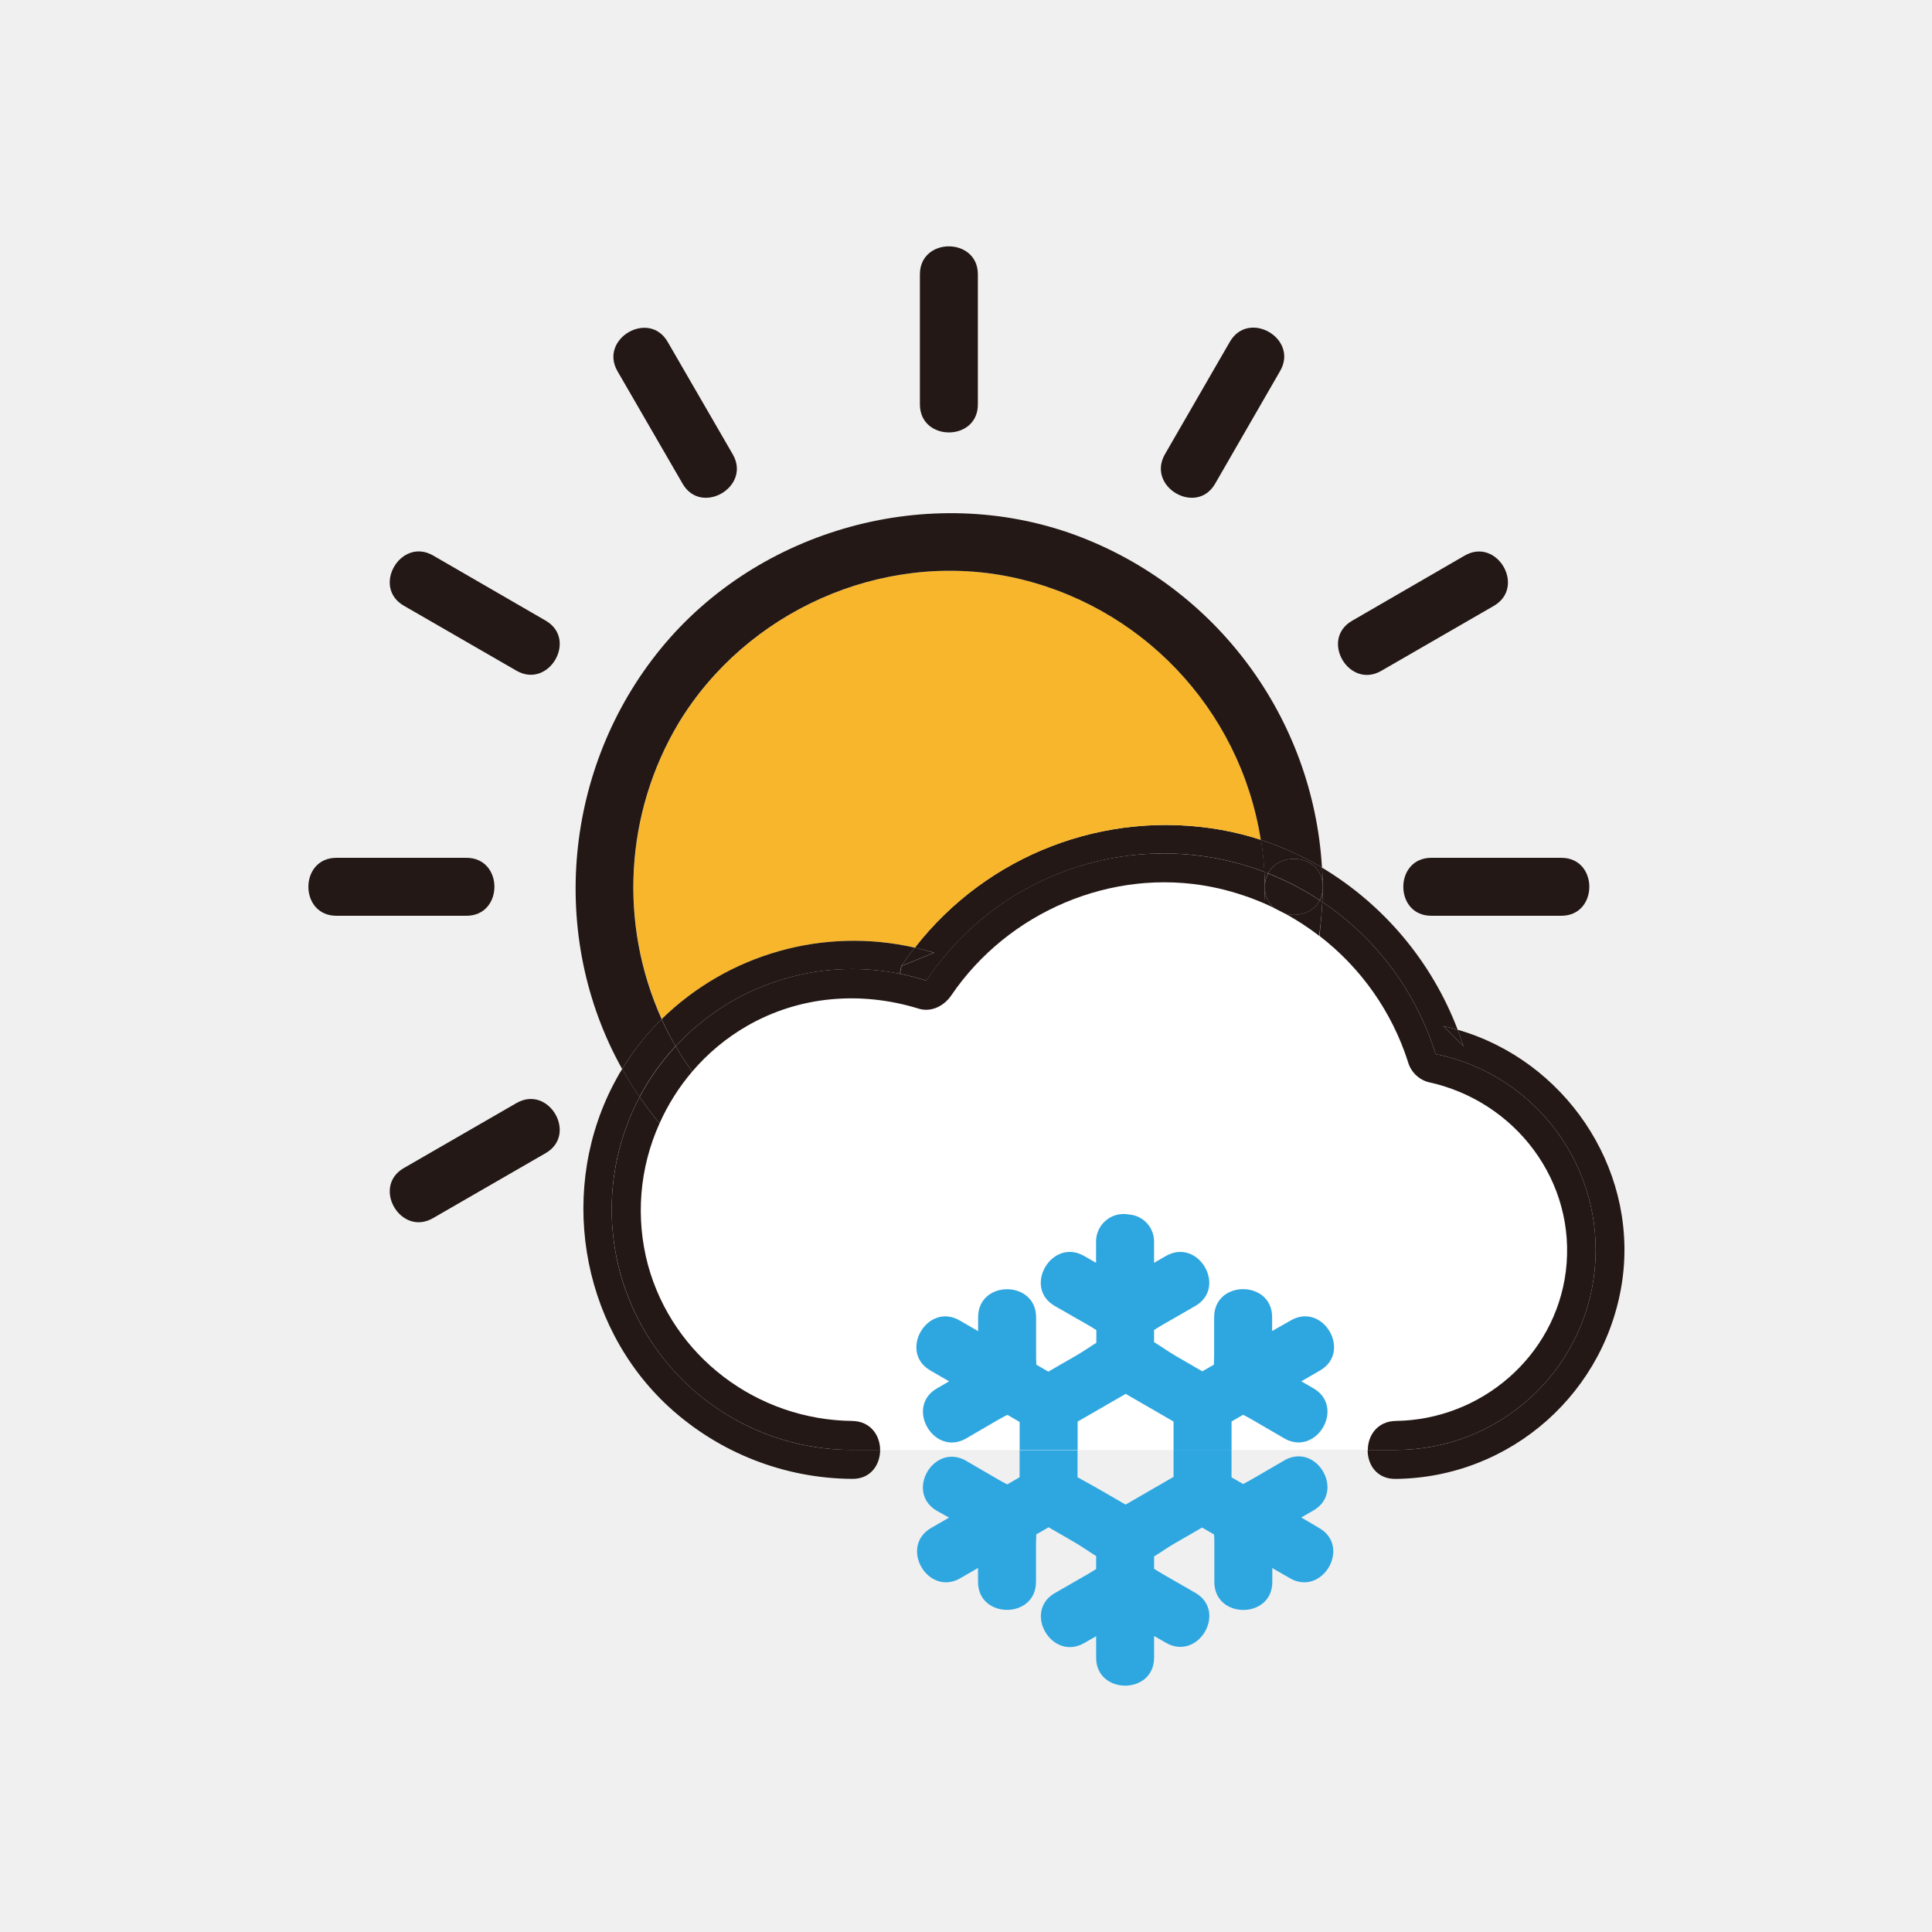
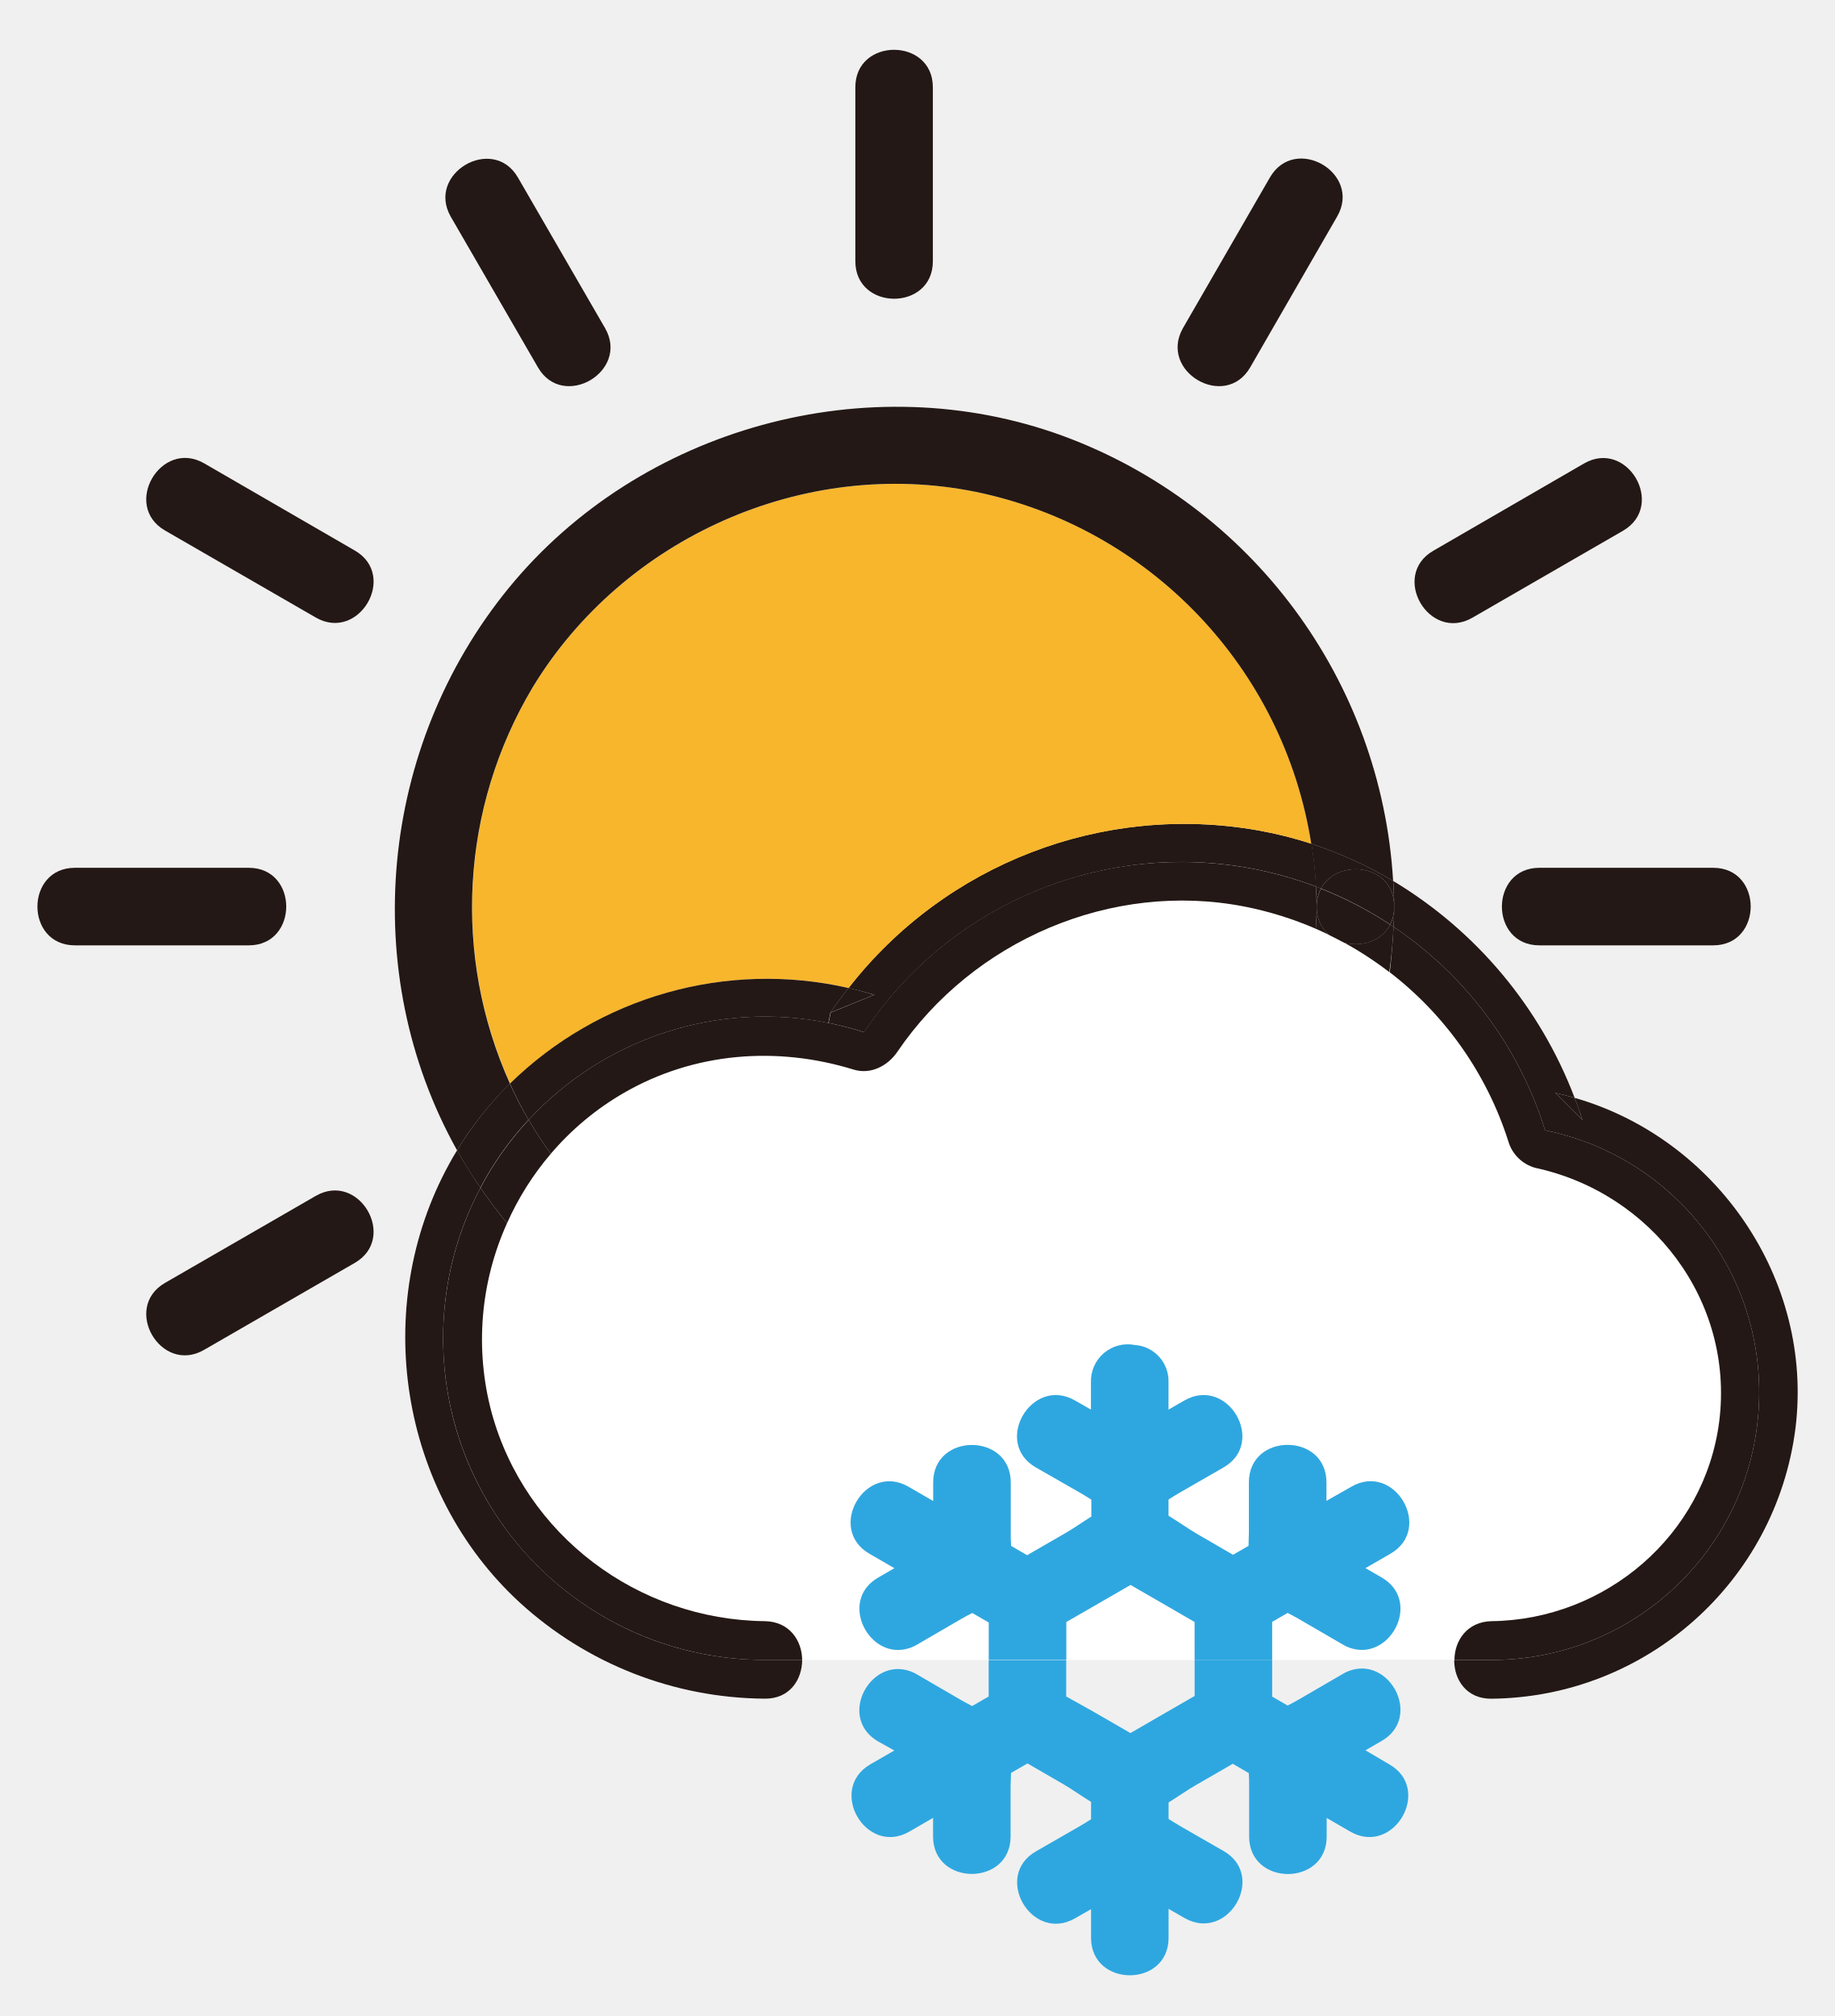
- <svg xmlns="http://www.w3.org/2000/svg" viewBox="0 0 500 500">
-   <defs>
-     <style>.cls-1{fill:#231815;}.cls-2{fill:#fff;}.cls-3{fill:#2ea7e0;}.cls-4{fill:#f8b62d;}</style>
+ <svg xmlns="http://www.w3.org/2000/svg" viewBox="0 0 355 390" version="1.1" id="svg34" width="355" height="390">
+   <defs id="defs1">
+     <style id="style1">.cls-1{fill:#231815;}.cls-2{fill:#fff;}.cls-3{fill:#2ea7e0;}.cls-4{fill:#f8b62d;}</style>
  </defs>
-   <g data-name="图层 1" id="图层_1">
-     <path class="cls-1" d="M253.07,104.67V71c0-9.65-15-9.67-15,0v33.65C238.07,114.32,253.07,114.34,253.07,104.67ZM245.57,71v0Z" />
-     <path class="cls-1" d="M176.66,125.19c4.83,8.36,17.79.81,13-7.57L172.79,88.47c-4.83-8.36-17.79-.81-13,7.57Zm6.48-3.79L166.31,92.25Z" />
-     <path class="cls-1" d="M87.06,237h33.65c9.65,0,9.67-15,0-15H87.06C77.4,222,77.39,237,87.06,237Zm33.65-7.5h0Z" />
-     <path class="cls-1" d="M314.47,125.19,331.3,96c4.84-8.37-8.12-15.94-13-7.57l-16.83,29.15C296.68,126,309.64,133.55,314.47,125.19Zm10.35-32.93L308,121.4Z" />
-     <path class="cls-2" d="M336.08,375.24H318.72V367.9l3-1.73c.77.4,1.51.79,2.18,1.18l8.45,4.91a7.42,7.42,0,0,0,3.73,1.07Z" />
-     <path class="cls-2" d="M250.05,372.26l8.44-4.91c.66-.38,1.41-.77,2.19-1.18l3.19,1.85v7.22H246.31v-1.91A7.38,7.38,0,0,0,250.05,372.26Z" />
-     <path class="cls-2" d="M303.72,373.7v1.54H278.87V367.9l4.83-2.78,2.58-1.49,4.92-2.84.1-.06,4.92,2.84L298.7,365q2.5,1.45,5,2.9Z" />
-     <path class="cls-2" d="M369.54,280c22.53,4.89,38.5,25.75,35.61,49-2.75,22.09-22,38.41-44,38.7-4.78.07-7.2,3.78-7.24,7.5H336.08v-1.91c6.57,0,10.91-9.92,3.84-14l-3.15-1.82,4.85-2.8c8.35-4.82.81-17.79-7.57-12.95l-4.78,2.75c0-1.19,0-2.39,0-3.59,0-9.65-15-9.67-15,0l0,9.77c0,.76,0,1.62-.07,2.52l-3,1.73-7-4.06c-1.58-.91-3.49-2.28-5.49-3.5v-3.13c.76-.48,1.49-.95,2.18-1.34l8.47-4.87c8.37-4.8.83-17.76-7.57-12.95l-3.08,1.77v-5.32a7,7,0,0,0-6.54-7.19,7.12,7.12,0,0,0-8.46,7.19v5.32l-3.09-1.77c-8.39-4.81-15.95,8.15-7.57,12.95l8.47,4.87c.69.39,1.42.86,2.19,1.34v3.28c-1.78,1.11-3.46,2.29-4.87,3.11L271.27,355l-3.1-1.8c0-.87-.07-1.73-.07-2.51l0-9.77c0-9.65-15-9.67-15,0,0,1.2,0,2.4,0,3.6l-4.77-2.76c-8.38-4.84-15.94,8.12-7.57,12.95l4.84,2.8-3.15,1.82c-7.06,4.11-2.74,14,3.84,14v1.91H227.78c0-3.72-2.44-7.44-7.24-7.5-24.5-.27-46.36-16.59-52.84-40.4a54.63,54.63,0,0,1,3-36.6,55.42,55.42,0,0,1,8.47-13.43,54.08,54.08,0,0,1,14.15-11.78c13.58-7.83,29.54-9.09,44.43-4.5,3.34,1,6.63-.73,8.47-3.44,14.64-21.54,41.42-33.14,67.15-28.1a67.43,67.43,0,0,1,13.82,4.3c.87.38,1.73.78,2.57,1.19s1.94,1,2.89,1.48a67.93,67.93,0,0,1,8.76,5.72,66.91,66.91,0,0,1,22.91,32.59A7.52,7.52,0,0,0,369.54,280Z" />
-     <path class="cls-1" d="M404.07,222c9.67,0,9.65,15,0,15H370.42c-9.67,0-9.65-15,0-15Z" />
-     <path class="cls-1" d="M342.21,233.41a73.85,73.85,0,0,1,29.32,39.37,51.75,51.75,0,0,1-10.34,102.46H354c0-3.72,2.46-7.43,7.24-7.5,22-.29,41.21-16.61,44-38.7,2.89-23.28-13.08-44.14-35.61-49a7.52,7.52,0,0,1-5.24-5.24,66.91,66.91,0,0,0-22.91-32.59C341.8,239.29,342.07,236.36,342.21,233.41Z" />
-     <path class="cls-1" d="M379.05,143.79c8.38-4.84,15.93,8.13,7.57,13l-29.14,16.82c-8.39,4.84-15.93-8.12-7.57-12.95Z" />
-     <path class="cls-1" d="M378.76,270.79l-5.24-5.24c1.27.27,2.5.6,3.73.95C377.79,267.92,378.3,269.34,378.76,270.79Z" />
-     <path class="cls-1" d="M342.32,230.1c0-.19,0-.38,0-.58s0-.34,0-.51c0-1.49-.09-3-.17-4.46a83.66,83.66,0,0,1,35.1,41.95c-1.23-.35-2.46-.68-3.73-.95l5.24,5.24c-.46-1.45-1-2.87-1.51-4.29,27.43,7.88,46.27,35.15,42.73,63.9a59.89,59.89,0,0,1-58.79,52.34c-4.88.07-7.29-3.71-7.24-7.5h7.24a51.75,51.75,0,0,0,10.34-102.46,73.85,73.85,0,0,0-29.32-39.37C342.27,232.31,342.31,231.21,342.32,230.1Z" />
-     <path class="cls-1" d="M341.56,233a7.32,7.32,0,0,0,.76-2.88c0,1.11-.05,2.21-.11,3.31Z" />
-     <path class="cls-3" d="M334.05,341.73c8.38-4.84,15.92,8.13,7.57,12.95l-4.85,2.8,3.15,1.82c7.07,4.11,2.73,14-3.84,14a7.42,7.42,0,0,1-3.73-1.07l-8.45-4.91c-.67-.39-1.41-.78-2.18-1.18l-3,1.73v7.34h-15V367.9q-2.52-1.44-5-2.9l-2.48-1.43-4.92-2.84-.1.06-4.92,2.84-2.58,1.49-4.83,2.78v7.34h-15V368l-3.19-1.85c-.78.41-1.53.8-2.19,1.18l-8.44,4.91a7.38,7.38,0,0,1-3.74,1.07c-6.58,0-10.9-9.92-3.84-14l3.15-1.82-4.84-2.8c-8.37-4.83-.81-17.79,7.57-12.95l4.77,2.76c0-1.2,0-2.4,0-3.6,0-9.67,15-9.65,15,0l0,9.77c0,.78,0,1.64.07,2.51l3.1,1.8,7.56-4.36c1.41-.82,3.09-2,4.87-3.11v-3.28c-.77-.48-1.5-.95-2.19-1.34L273,338c-8.38-4.8-.82-17.76,7.57-12.95l3.09,1.77v-5.32a7.12,7.12,0,0,1,8.46-7.19,7,7,0,0,1,6.54,7.19v5.32l3.08-1.77c8.4-4.81,15.94,8.15,7.57,12.95l-8.47,4.87c-.69.39-1.42.86-2.18,1.34v3.13c2,1.22,3.91,2.59,5.49,3.5l7,4.06,3-1.73c0-.9.07-1.76.07-2.52l0-9.77c0-9.67,15-9.65,15,0,0,1.2,0,2.4,0,3.59Z" />
-     <path class="cls-3" d="M341.42,395.46c8.37,4.83.8,17.79-7.57,13l-4.58-2.65c0,1.2,0,2.4,0,3.6,0,9.67-15,9.65-15,0l0-9.77c0-.78,0-1.64-.07-2.51l-3.1-1.8-7.36,4.25c-1.47.85-3.22,2.09-5.06,3.23V406c.76.48,1.5.95,2.18,1.34l8.47,4.87c8.38,4.8.82,17.76-7.57,12.95l-3.08-1.77V429c0,9.67-15,9.65-15,0v-5.55l-3.09,1.77c-8.39,4.81-15.94-8.15-7.57-12.95l8.47-4.87c.69-.39,1.42-.86,2.19-1.34v-3.36c-1.94-1.2-3.77-2.5-5.3-3.39l-7-4.05-3.19,1.84c0,.9-.08,1.75-.08,2.52l0,9.77c0,9.67-15,9.65-15,0,0-1.2,0-2.4,0-3.6l-4.57,2.65c-8.39,4.84-15.93-8.13-7.58-13l4.65-2.68L242.47,391c-7.07-4.11-2.73-14,3.84-14a7.45,7.45,0,0,1,3.74,1.07l8.44,4.91c.67.39,1.42.78,2.18,1.18l3.2-1.85v-7h15v7L283.7,385l2.68,1.54,4.82,2.79.1.06,4.82-2.79,2.58-1.49,4.92-2.84.1-.06v-7h15v7.12l3,1.73c.78-.41,1.53-.8,2.18-1.18l8.45-4.91a7.35,7.35,0,0,1,3.74-1.07c6.57,0,10.89,9.92,3.83,14l-3.15,1.82Z" />
-     <path class="cls-1" d="M341.56,233c-1.63,3.23-5.6,4.39-8.93,3.48-1-.52-1.91-1-2.89-1.48a7,7,0,0,1-2.41-5.46,7.48,7.48,0,0,1,.84-3.5A73.57,73.57,0,0,1,341.56,233Z" />
-     <path class="cls-1" d="M328.17,226c3.1-5.84,13.76-4.84,14.15,3,0,.17,0,.34,0,.51s0,.39,0,.58a7.32,7.32,0,0,1-.76,2.88A73.57,73.57,0,0,0,328.17,226Z" />
-     <path class="cls-1" d="M332.63,236.46c3.33.91,7.3-.25,8.93-3.48l.65.43c-.14,2.95-.41,5.88-.82,8.77A67.93,67.93,0,0,0,332.63,236.46Z" />
-     <path class="cls-1" d="M327.2,225.64a81.11,81.11,0,0,0-.89-8.29,78.41,78.41,0,0,1,15.84,7.2c.08,1.48.15,3,.17,4.46-.39-7.83-11.05-8.83-14.15-3Z" />
-     <path class="cls-1" d="M328.17,226a7.48,7.48,0,0,0-.84,3.5c0-1.3-.06-2.59-.13-3.88Z" />
-     <path class="cls-1" d="M327.33,229.52a7,7,0,0,0,2.41,5.46c-.84-.41-1.7-.81-2.57-1.19C327.26,232.38,327.32,231,327.33,229.52Z" />
-     <path class="cls-1" d="M301.11,220.88a73.53,73.53,0,0,1,26.09,4.76c.07,1.29.12,2.58.13,3.88s-.07,2.86-.16,4.27a67.43,67.43,0,0,0-13.82-4.3c-25.73-5-52.51,6.56-67.15,28.1-1.84,2.71-5.13,4.47-8.47,3.44-14.89-4.59-30.85-3.33-44.43,4.5a54.08,54.08,0,0,0-14.15,11.78,74.24,74.24,0,0,1-4.29-6.54,62.19,62.19,0,0,1,58-18.76,62.94,62.94,0,0,1,6.87,1.79A73.63,73.63,0,0,1,301.11,220.88Z" />
-     <path class="cls-1" d="M236.74,245.25A82.28,82.28,0,0,1,316,214.76a77.68,77.68,0,0,1,10.36,2.59,81.11,81.11,0,0,1,.89,8.29,73.75,73.75,0,0,0-87.48,28.16,62.94,62.94,0,0,0-6.87-1.79l.4-2,8.47-3.45C240.07,246.06,238.41,245.63,236.74,245.25Z" />
-     <path class="cls-4" d="M175.63,187.13c17.54-28.95,52.48-44.6,85.76-37.86a82.65,82.65,0,0,1,64.92,68.08A77.68,77.68,0,0,0,316,214.76a82.28,82.28,0,0,0-79.21,30.49,71.07,71.07,0,0,0-65.5,18.5A83,83,0,0,1,175.63,187.13Z" />
-     <path class="cls-1" d="M241.72,246.57,233.25,250c1.11-1.64,2.28-3.23,3.49-4.77C238.41,245.63,240.07,246.06,241.72,246.57Z" />
-     <path class="cls-1" d="M171.24,263.75a71.07,71.07,0,0,1,65.5-18.5c-1.21,1.54-2.38,3.13-3.49,4.77l-.4,2a62.19,62.19,0,0,0-58,18.76A78.9,78.9,0,0,1,171.24,263.75Z" />
-     <path class="cls-1" d="M158.31,313a62.23,62.23,0,0,0,62.23,62.23h7.24c0,3.78-2.38,7.56-7.24,7.5a70.88,70.88,0,0,1-47.42-18.61c-23.28-21.42-28.82-57.14-13.66-84.79.5-.92,1-1.82,1.57-2.7.53.95,1.08,1.91,1.65,2.85.91,1.51,1.87,3,2.86,4.41A61.89,61.89,0,0,0,158.31,313Z" />
-     <path class="cls-1" d="M174.86,270.77a74.24,74.24,0,0,0,4.29,6.54,55.42,55.42,0,0,0-8.47,13.43c-1.81-2.19-3.52-4.48-5.14-6.84A61.51,61.51,0,0,1,174.86,270.77Z" />
-     <path class="cls-1" d="M171.24,263.75A68.18,68.18,0,0,0,161,276.64c-19.27-34.5-15-78.17,10-108.76,25.37-31.05,69.58-43.24,107.27-29.42a97.94,97.94,0,0,1,63.86,86.09,78.41,78.41,0,0,0-15.84-7.2,82.65,82.65,0,0,0-64.92-68.08c-33.28-6.74-68.22,8.91-85.76,37.86A83,83,0,0,0,171.24,263.75Z" />
-     <path class="cls-1" d="M161,276.64a68.18,68.18,0,0,1,10.21-12.89,78.9,78.9,0,0,0,3.62,7,61.51,61.51,0,0,0-9.32,13.13c-1-1.44-1.95-2.9-2.86-4.41C162.11,278.55,161.56,277.59,161,276.64Z" />
-     <path class="cls-1" d="M227.78,375.24h-7.24a62.23,62.23,0,0,1-55-91.34c1.62,2.36,3.33,4.65,5.14,6.84a54.63,54.63,0,0,0-3,36.6c6.48,23.81,28.34,40.13,52.84,40.4C225.34,367.8,227.75,371.52,227.78,375.24Z" />
-     <path class="cls-1" d="M141.22,160.62c8.37,4.83.8,17.79-7.57,12.95L104.5,156.75c-8.36-4.84-.8-17.79,7.57-13Z" />
-     <path class="cls-1" d="M133.65,285.48c8.38-4.84,15.93,8.12,7.57,12.95l-29.15,16.82c-8.38,4.85-15.92-8.12-7.57-12.95Z" />
+   <g data-name="图层 1" id="图层_1" transform="translate(-72.57073,-54.12054)">
+     <path class="cls-1" d="M 253.07,104.67 V 71 c 0,-9.65 -15,-9.67 -15,0 v 33.65 c 0,9.67 15,9.69 15,0.02 z M 245.57,71 Z" id="path1" />
+     <path class="cls-1" d="m 176.66,125.19 c 4.83,8.36 17.79,0.81 13,-7.57 L 172.79,88.47 c -4.83,-8.36 -17.79,-0.81 -13,7.57 z m 6.48,-3.79 -16.83,-29.15 z" id="path2" />
+     <path class="cls-1" d="m 87.06,237 h 33.65 c 9.65,0 9.67,-15 0,-15 H 87.06 c -9.66,0 -9.67,15 0,15 z m 33.65,-7.5 z" id="path3" />
+     <path class="cls-1" d="M 314.47,125.19 331.3,96 c 4.84,-8.37 -8.12,-15.94 -13,-7.57 l -16.83,29.15 c -4.79,8.42 8.17,15.97 13,7.61 z M 324.82,92.26 308,121.4 Z" id="path4" />
+     <path class="cls-2" d="m 336.08,375.24 h -17.36 v -7.34 l 3,-1.73 c 0.77,0.4 1.51,0.79 2.18,1.18 l 8.45,4.91 a 7.42,7.42 0 0 0 3.73,1.07 z" id="path5" />
+     <path class="cls-2" d="m 250.05,372.26 8.44,-4.91 c 0.66,-0.38 1.41,-0.77 2.19,-1.18 l 3.19,1.85 v 7.22 h -17.56 v -1.91 a 7.38,7.38 0 0 0 3.74,-1.07 z" id="path6" />
+     <path class="cls-2" d="m 303.72,373.7 v 1.54 h -24.85 v -7.34 l 4.83,-2.78 2.58,-1.49 4.92,-2.84 0.1,-0.06 4.92,2.84 2.48,1.43 q 2.5,1.45 5,2.9 z" id="path7" />
+     <path class="cls-2" d="m 369.54,280 c 22.53,4.89 38.5,25.75 35.61,49 -2.75,22.09 -22,38.41 -44,38.7 -4.78,0.07 -7.2,3.78 -7.24,7.5 h -17.83 v -1.91 c 6.57,0 10.91,-9.92 3.84,-14 l -3.15,-1.82 4.85,-2.8 c 8.35,-4.82 0.81,-17.79 -7.57,-12.95 l -4.78,2.75 c 0,-1.19 0,-2.39 0,-3.59 0,-9.65 -15,-9.67 -15,0 v 9.77 c 0,0.76 0,1.62 -0.07,2.52 l -3,1.73 -7,-4.06 c -1.58,-0.91 -3.49,-2.28 -5.49,-3.5 v -3.13 c 0.76,-0.48 1.49,-0.95 2.18,-1.34 l 8.47,-4.87 c 8.37,-4.8 0.83,-17.76 -7.57,-12.95 l -3.08,1.77 v -5.32 a 7,7 0 0 0 -6.54,-7.19 7.12,7.12 0 0 0 -8.46,7.19 v 5.32 l -3.09,-1.77 c -8.39,-4.81 -15.95,8.15 -7.57,12.95 l 8.47,4.87 c 0.69,0.39 1.42,0.86 2.19,1.34 v 3.28 c -1.78,1.11 -3.46,2.29 -4.87,3.11 l -7.57,4.4 -3.1,-1.8 c 0,-0.87 -0.07,-1.73 -0.07,-2.51 v -9.77 c 0,-9.65 -15,-9.67 -15,0 0,1.2 0,2.4 0,3.6 l -4.77,-2.76 c -8.38,-4.84 -15.94,8.12 -7.57,12.95 l 4.84,2.8 -3.15,1.82 c -7.06,4.11 -2.74,14 3.84,14 v 1.91 h -18.51 c 0,-3.72 -2.44,-7.44 -7.24,-7.5 -24.5,-0.27 -46.36,-16.59 -52.84,-40.4 a 54.63,54.63 0 0 1 3,-36.6 55.42,55.42 0 0 1 8.47,-13.43 54.08,54.08 0 0 1 14.15,-11.78 c 13.58,-7.83 29.54,-9.09 44.43,-4.5 3.34,1 6.63,-0.73 8.47,-3.44 14.64,-21.54 41.42,-33.14 67.15,-28.1 a 67.43,67.43 0 0 1 13.82,4.3 c 0.87,0.38 1.73,0.78 2.57,1.19 0.84,0.41 1.94,1 2.89,1.48 a 67.93,67.93 0 0 1 8.76,5.72 66.91,66.91 0 0 1 22.91,32.59 7.52,7.52 0 0 0 5.22,5.23 z" id="path8" />
+     <path class="cls-1" d="m 404.07,222 c 9.67,0 9.65,15 0,15 h -33.65 c -9.67,0 -9.65,-15 0,-15 z" id="path9" />
+     <path class="cls-1" d="m 342.21,233.41 a 73.85,73.85 0 0 1 29.32,39.37 51.75,51.75 0 0 1 -10.34,102.46 H 354 c 0,-3.72 2.46,-7.43 7.24,-7.5 22,-0.29 41.21,-16.61 44,-38.7 2.89,-23.28 -13.08,-44.14 -35.61,-49 a 7.52,7.52 0 0 1 -5.24,-5.24 66.91,66.91 0 0 0 -22.91,-32.59 c 0.32,-2.92 0.59,-5.85 0.73,-8.8 z" id="path10" />
+     <path class="cls-1" d="m 379.05,143.79 c 8.38,-4.84 15.93,8.13 7.57,13 l -29.14,16.82 c -8.39,4.84 -15.93,-8.12 -7.57,-12.95 z" id="path11" />
+     <path class="cls-1" d="m 378.76,270.79 -5.24,-5.24 c 1.27,0.27 2.5,0.6 3.73,0.95 0.54,1.42 1.05,2.84 1.51,4.29 z" id="path12" />
+     <path class="cls-1" d="m 342.32,230.1 c 0,-0.19 0,-0.38 0,-0.58 0,-0.2 0,-0.34 0,-0.51 0,-1.49 -0.09,-3 -0.17,-4.46 a 83.66,83.66 0 0 1 35.1,41.95 c -1.23,-0.35 -2.46,-0.68 -3.73,-0.95 l 5.24,5.24 c -0.46,-1.45 -1,-2.87 -1.51,-4.29 27.43,7.88 46.27,35.15 42.73,63.9 a 59.89,59.89 0 0 1 -58.79,52.34 c -4.88,0.07 -7.29,-3.71 -7.24,-7.5 h 7.24 a 51.75,51.75 0 0 0 10.34,-102.46 73.85,73.85 0 0 0 -29.32,-39.37 c 0.06,-1.1 0.1,-2.2 0.11,-3.31 z" id="path13" />
+     <path class="cls-1" d="m 341.56,233 a 7.32,7.32 0 0 0 0.76,-2.88 c 0,1.11 -0.05,2.21 -0.11,3.31 z" id="path14" />
+     <path class="cls-3" d="m 334.05,341.73 c 8.38,-4.84 15.92,8.13 7.57,12.95 l -4.85,2.8 3.15,1.82 c 7.07,4.11 2.73,14 -3.84,14 a 7.42,7.42 0 0 1 -3.73,-1.07 l -8.45,-4.91 c -0.67,-0.39 -1.41,-0.78 -2.18,-1.18 l -3,1.73 v 7.34 h -15 v -7.31 q -2.52,-1.44 -5,-2.9 l -2.48,-1.43 -4.92,-2.84 -0.1,0.06 -4.92,2.84 -2.58,1.49 -4.83,2.78 v 7.34 h -15 V 368 l -3.19,-1.85 c -0.78,0.41 -1.53,0.8 -2.19,1.18 l -8.44,4.91 a 7.38,7.38 0 0 1 -3.74,1.07 c -6.58,0 -10.9,-9.92 -3.84,-14 l 3.15,-1.82 -4.84,-2.8 c -8.37,-4.83 -0.81,-17.79 7.57,-12.95 l 4.77,2.76 c 0,-1.2 0,-2.4 0,-3.6 0,-9.67 15,-9.65 15,0 v 9.77 c 0,0.78 0,1.64 0.07,2.51 l 3.1,1.8 7.56,-4.36 c 1.41,-0.82 3.09,-2 4.87,-3.11 v -3.28 c -0.77,-0.48 -1.5,-0.95 -2.19,-1.34 L 273,338 c -8.38,-4.8 -0.82,-17.76 7.57,-12.95 l 3.09,1.77 v -5.32 a 7.12,7.12 0 0 1 8.46,-7.19 7,7 0 0 1 6.54,7.19 v 5.32 l 3.08,-1.77 c 8.4,-4.81 15.94,8.15 7.57,12.95 l -8.47,4.87 c -0.69,0.39 -1.42,0.86 -2.18,1.34 v 3.13 c 2,1.22 3.91,2.59 5.49,3.5 l 7,4.06 3,-1.73 c 0,-0.9 0.07,-1.76 0.07,-2.52 v -9.77 c 0,-9.67 15,-9.65 15,0 0,1.2 0,2.4 0,3.59 z" id="path15" />
+     <path class="cls-3" d="m 341.42,395.46 c 8.37,4.83 0.8,17.79 -7.57,13 l -4.58,-2.65 c 0,1.2 0,2.4 0,3.6 0,9.67 -15,9.65 -15,0 v -9.77 c 0,-0.78 0,-1.64 -0.07,-2.51 l -3.1,-1.8 -7.36,4.25 c -1.47,0.85 -3.22,2.09 -5.06,3.23 V 406 c 0.76,0.48 1.5,0.95 2.18,1.34 l 8.47,4.87 c 8.38,4.8 0.82,17.76 -7.57,12.95 l -3.08,-1.77 V 429 c 0,9.67 -15,9.65 -15,0 v -5.55 l -3.09,1.77 c -8.39,4.81 -15.94,-8.15 -7.57,-12.95 l 8.47,-4.87 c 0.69,-0.39 1.42,-0.86 2.19,-1.34 v -3.36 c -1.94,-1.2 -3.77,-2.5 -5.3,-3.39 l -7,-4.05 -3.19,1.84 c 0,0.9 -0.08,1.75 -0.08,2.52 v 9.77 c 0,9.67 -15,9.65 -15,0 0,-1.2 0,-2.4 0,-3.6 l -4.57,2.65 c -8.39,4.84 -15.93,-8.13 -7.58,-13 l 4.65,-2.68 -3.14,-1.76 c -7.07,-4.11 -2.73,-14 3.84,-14 a 7.45,7.45 0 0 1 3.74,1.07 l 8.44,4.91 c 0.67,0.39 1.42,0.78 2.18,1.18 l 3.2,-1.85 v -7 h 15 v 7 l 4.83,2.69 2.68,1.54 4.82,2.79 0.1,0.06 4.82,-2.79 2.58,-1.49 4.92,-2.84 0.1,-0.06 v -7 h 15 v 7.12 l 3,1.73 c 0.78,-0.41 1.53,-0.8 2.18,-1.18 l 8.45,-4.91 a 7.35,7.35 0 0 1 3.74,-1.07 c 6.57,0 10.89,9.92 3.83,14 l -3.15,1.82 z" id="path16" />
+     <path class="cls-1" d="m 341.56,233 c -1.63,3.23 -5.6,4.39 -8.93,3.48 -1,-0.52 -1.91,-1 -2.89,-1.48 a 7,7 0 0 1 -2.41,-5.46 7.48,7.48 0 0 1 0.84,-3.5 73.57,73.57 0 0 1 13.39,6.96 z" id="path17" />
+     <path class="cls-1" d="m 328.17,226 c 3.1,-5.84 13.76,-4.84 14.15,3 0,0.17 0,0.34 0,0.51 0,0.17 0,0.39 0,0.58 a 7.32,7.32 0 0 1 -0.76,2.88 73.57,73.57 0 0 0 -13.39,-6.97 z" id="path18" />
+     <path class="cls-1" d="m 332.63,236.46 c 3.33,0.91 7.3,-0.25 8.93,-3.48 l 0.65,0.43 c -0.14,2.95 -0.41,5.88 -0.82,8.77 a 67.93,67.93 0 0 0 -8.76,-5.72 z" id="path19" />
+     <path class="cls-1" d="m 327.2,225.64 a 81.11,81.11 0 0 0 -0.89,-8.29 78.41,78.41 0 0 1 15.84,7.2 c 0.08,1.48 0.15,3 0.17,4.46 -0.39,-7.83 -11.05,-8.83 -14.15,-3 z" id="path20" />
+     <path class="cls-1" d="m 328.17,226 a 7.48,7.48 0 0 0 -0.84,3.5 c 0,-1.3 -0.06,-2.59 -0.13,-3.88 z" id="path21" />
+     <path class="cls-1" d="m 327.33,229.52 a 7,7 0 0 0 2.41,5.46 c -0.84,-0.41 -1.7,-0.81 -2.57,-1.19 0.09,-1.41 0.15,-2.79 0.16,-4.27 z" id="path22" />
+     <path class="cls-1" d="m 301.11,220.88 a 73.53,73.53 0 0 1 26.09,4.76 c 0.07,1.29 0.12,2.58 0.13,3.88 0.01,1.3 -0.07,2.86 -0.16,4.27 a 67.43,67.43 0 0 0 -13.82,-4.3 c -25.73,-5 -52.51,6.56 -67.15,28.1 -1.84,2.71 -5.13,4.47 -8.47,3.44 -14.89,-4.59 -30.85,-3.33 -44.43,4.5 a 54.08,54.08 0 0 0 -14.15,11.78 74.24,74.24 0 0 1 -4.29,-6.54 62.19,62.19 0 0 1 58,-18.76 62.94,62.94 0 0 1 6.87,1.79 73.63,73.63 0 0 1 61.38,-32.92 z" id="path23" />
+     <path class="cls-1" d="m 236.74,245.25 a 82.28,82.28 0 0 1 79.26,-30.49 77.68,77.68 0 0 1 10.36,2.59 81.11,81.11 0 0 1 0.89,8.29 73.75,73.75 0 0 0 -87.48,28.16 62.94,62.94 0 0 0 -6.87,-1.79 l 0.4,-2 8.47,-3.45 c -1.7,-0.5 -3.36,-0.93 -5.03,-1.31 z" id="path24" />
+     <path class="cls-4" d="m 175.63,187.13 c 17.54,-28.95 52.48,-44.6 85.76,-37.86 a 82.65,82.65 0 0 1 64.92,68.08 77.68,77.68 0 0 0 -10.31,-2.59 82.28,82.28 0 0 0 -79.21,30.49 71.07,71.07 0 0 0 -65.5,18.5 83,83 0 0 1 4.34,-76.62 z" id="path25" />
+     <path class="cls-1" d="m 241.72,246.57 -8.47,3.43 c 1.11,-1.64 2.28,-3.23 3.49,-4.77 1.67,0.4 3.33,0.83 4.98,1.34 z" id="path26" />
+     <path class="cls-1" d="m 171.24,263.75 a 71.07,71.07 0 0 1 65.5,-18.5 c -1.21,1.54 -2.38,3.13 -3.49,4.77 l -0.4,2 a 62.19,62.19 0 0 0 -58,18.76 78.9,78.9 0 0 1 -3.61,-7.03 z" id="path27" />
+     <path class="cls-1" d="m 158.31,313 a 62.23,62.23 0 0 0 62.23,62.23 h 7.24 c 0,3.78 -2.38,7.56 -7.24,7.5 a 70.88,70.88 0 0 1 -47.42,-18.61 c -23.28,-21.42 -28.82,-57.14 -13.66,-84.79 0.5,-0.92 1,-1.82 1.57,-2.7 0.53,0.95 1.08,1.91 1.65,2.85 0.91,1.51 1.87,3 2.86,4.41 A 61.89,61.89 0 0 0 158.31,313 Z" id="path28" />
+     <path class="cls-1" d="m 174.86,270.77 a 74.24,74.24 0 0 0 4.29,6.54 55.42,55.42 0 0 0 -8.47,13.43 c -1.81,-2.19 -3.52,-4.48 -5.14,-6.84 a 61.51,61.51 0 0 1 9.32,-13.13 z" id="path29" />
+     <path class="cls-1" d="M 171.24,263.75 A 68.18,68.18 0 0 0 161,276.64 c -19.27,-34.5 -15,-78.17 10,-108.76 25.37,-31.05 69.58,-43.24 107.27,-29.42 a 97.94,97.94 0 0 1 63.86,86.09 78.41,78.41 0 0 0 -15.84,-7.2 82.65,82.65 0 0 0 -64.92,-68.08 c -33.28,-6.74 -68.22,8.91 -85.76,37.86 a 83,83 0 0 0 -4.37,76.62 z" id="path30" />
+     <path class="cls-1" d="m 161,276.64 a 68.18,68.18 0 0 1 10.21,-12.89 78.9,78.9 0 0 0 3.62,7 61.51,61.51 0 0 0 -9.32,13.13 c -1,-1.44 -1.95,-2.9 -2.86,-4.41 -0.54,-0.92 -1.09,-1.88 -1.65,-2.83 z" id="path31" />
+     <path class="cls-1" d="m 227.78,375.24 h -7.24 a 62.23,62.23 0 0 1 -55,-91.34 c 1.62,2.36 3.33,4.65 5.14,6.84 a 54.63,54.63 0 0 0 -3,36.6 c 6.48,23.81 28.34,40.13 52.84,40.4 4.82,0.06 7.23,3.78 7.26,7.5 z" id="path32" />
+     <path class="cls-1" d="m 141.22,160.62 c 8.37,4.83 0.8,17.79 -7.57,12.95 L 104.5,156.75 c -8.36,-4.84 -0.8,-17.79 7.57,-13 z" id="path33" />
+     <path class="cls-1" d="m 133.65,285.48 c 8.38,-4.84 15.93,8.12 7.57,12.95 l -29.15,16.82 c -8.38,4.85 -15.92,-8.12 -7.57,-12.95 z" id="path34" />
  </g>
</svg>
